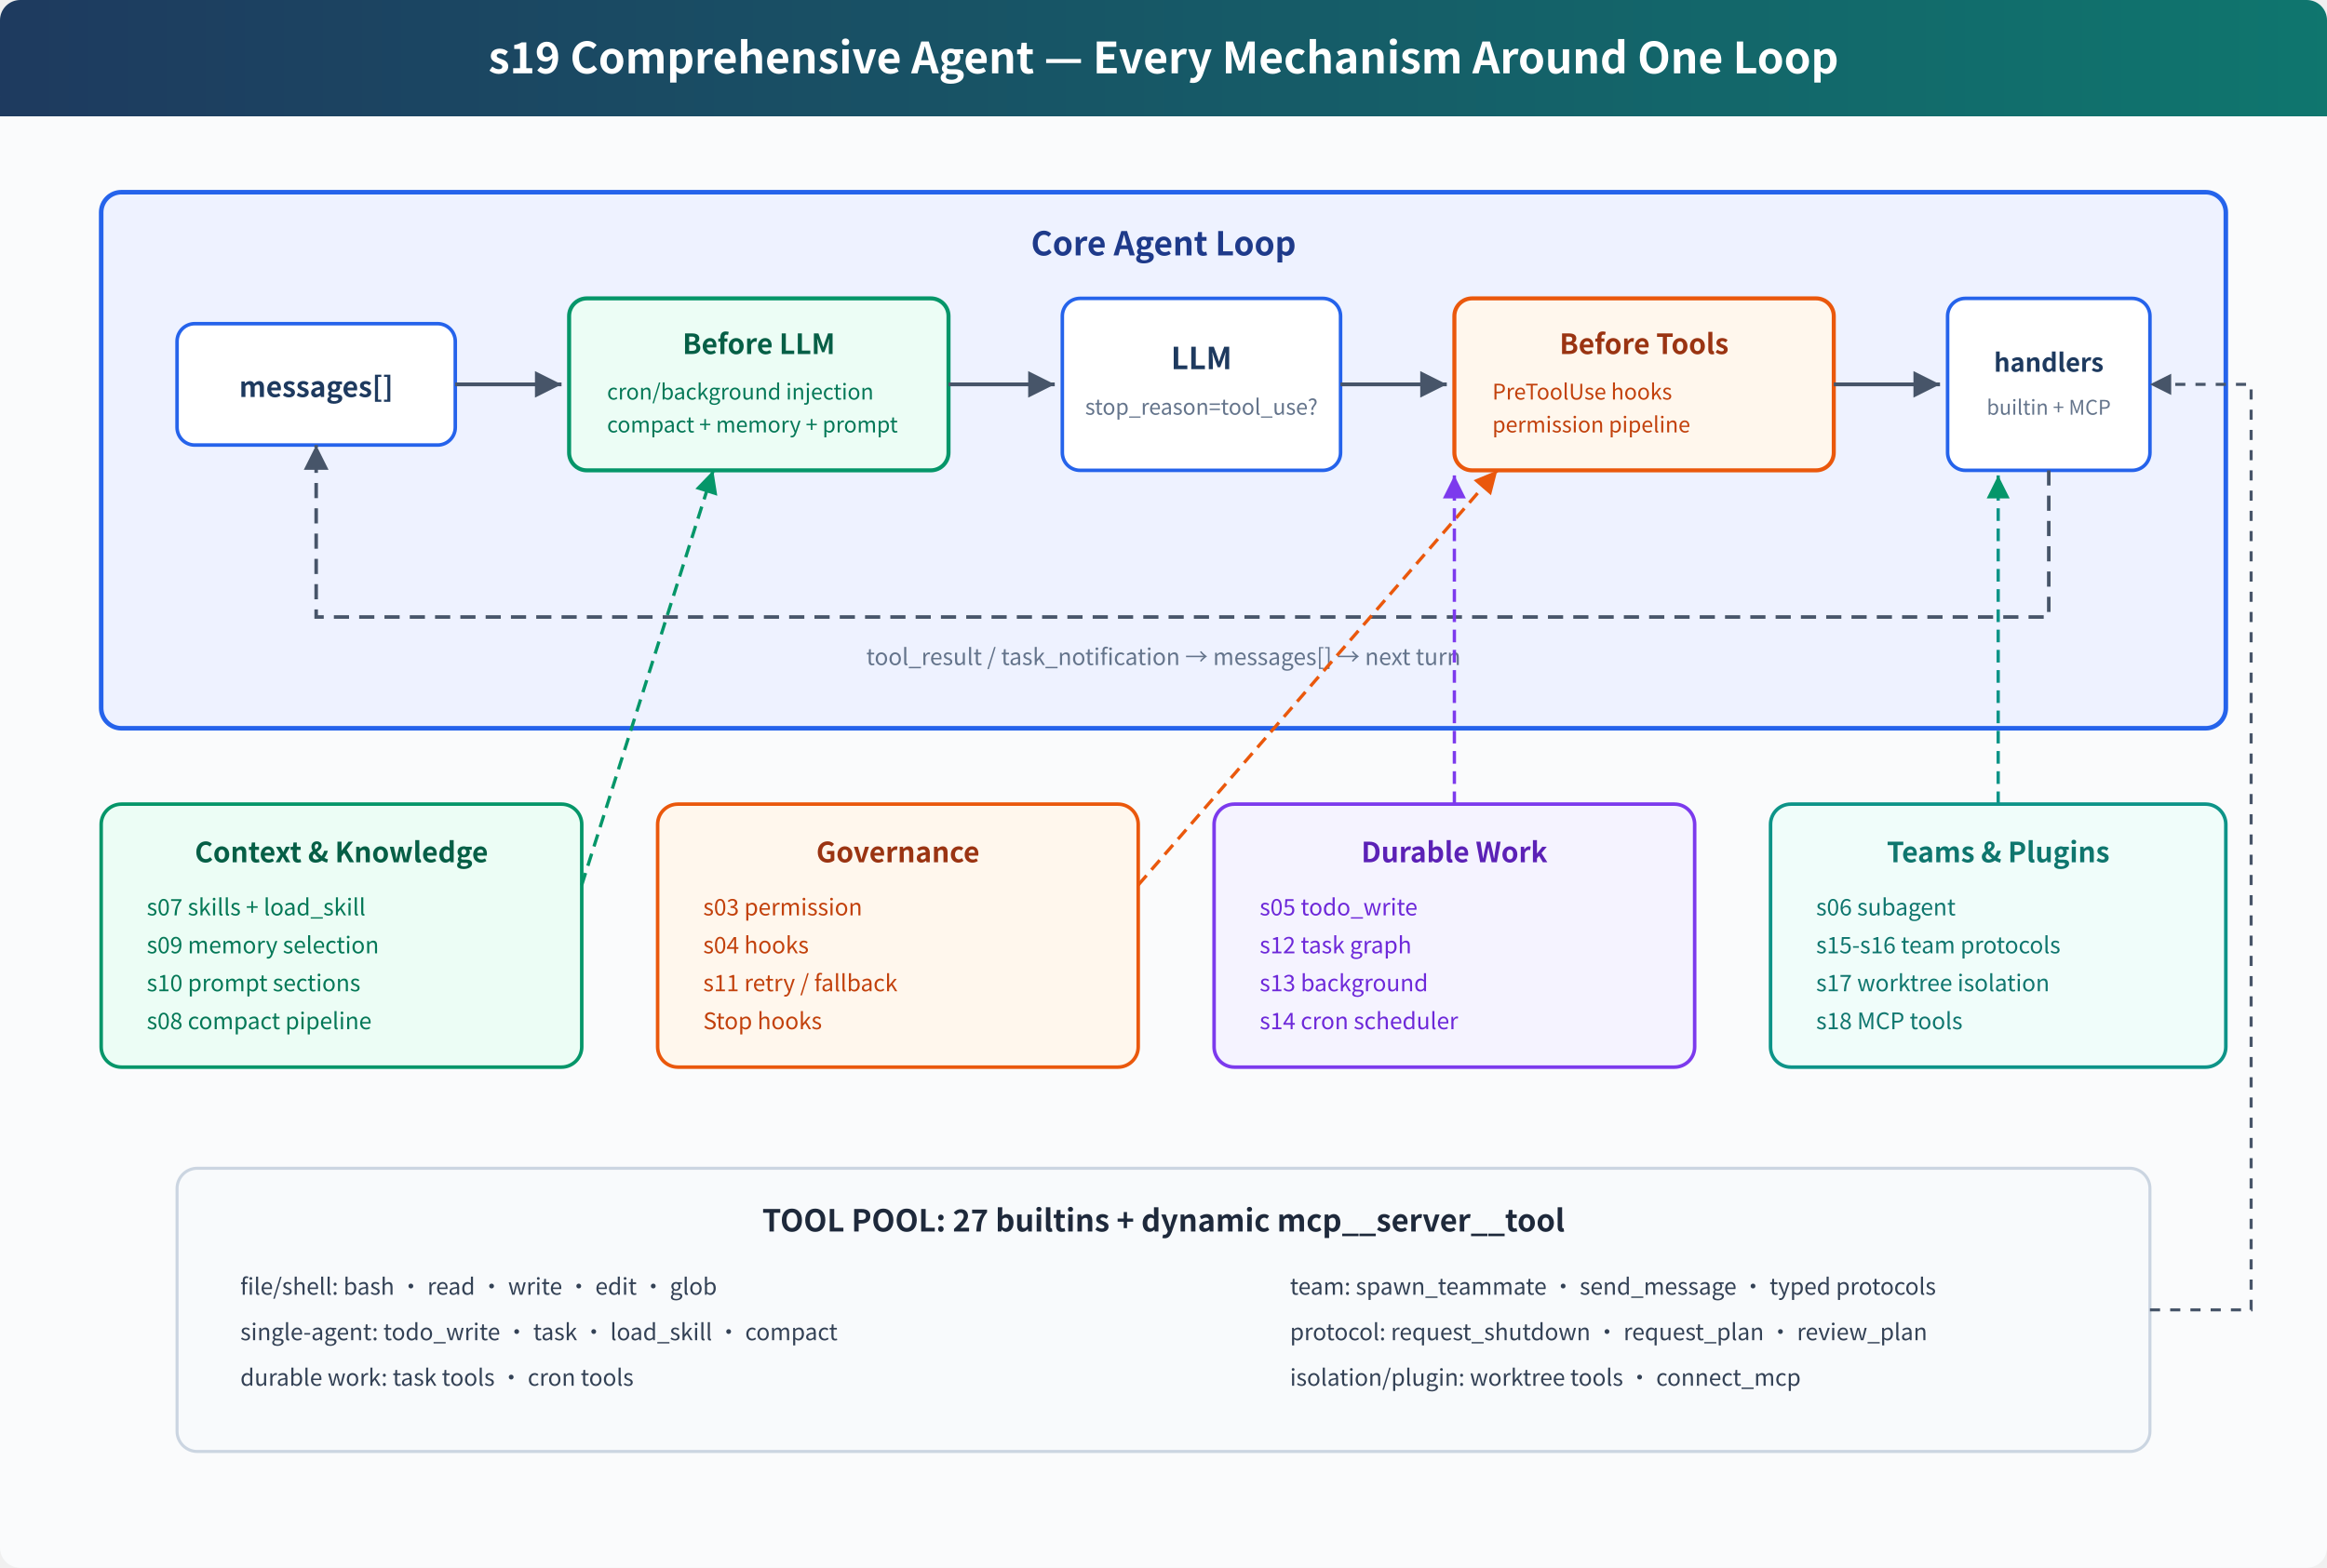
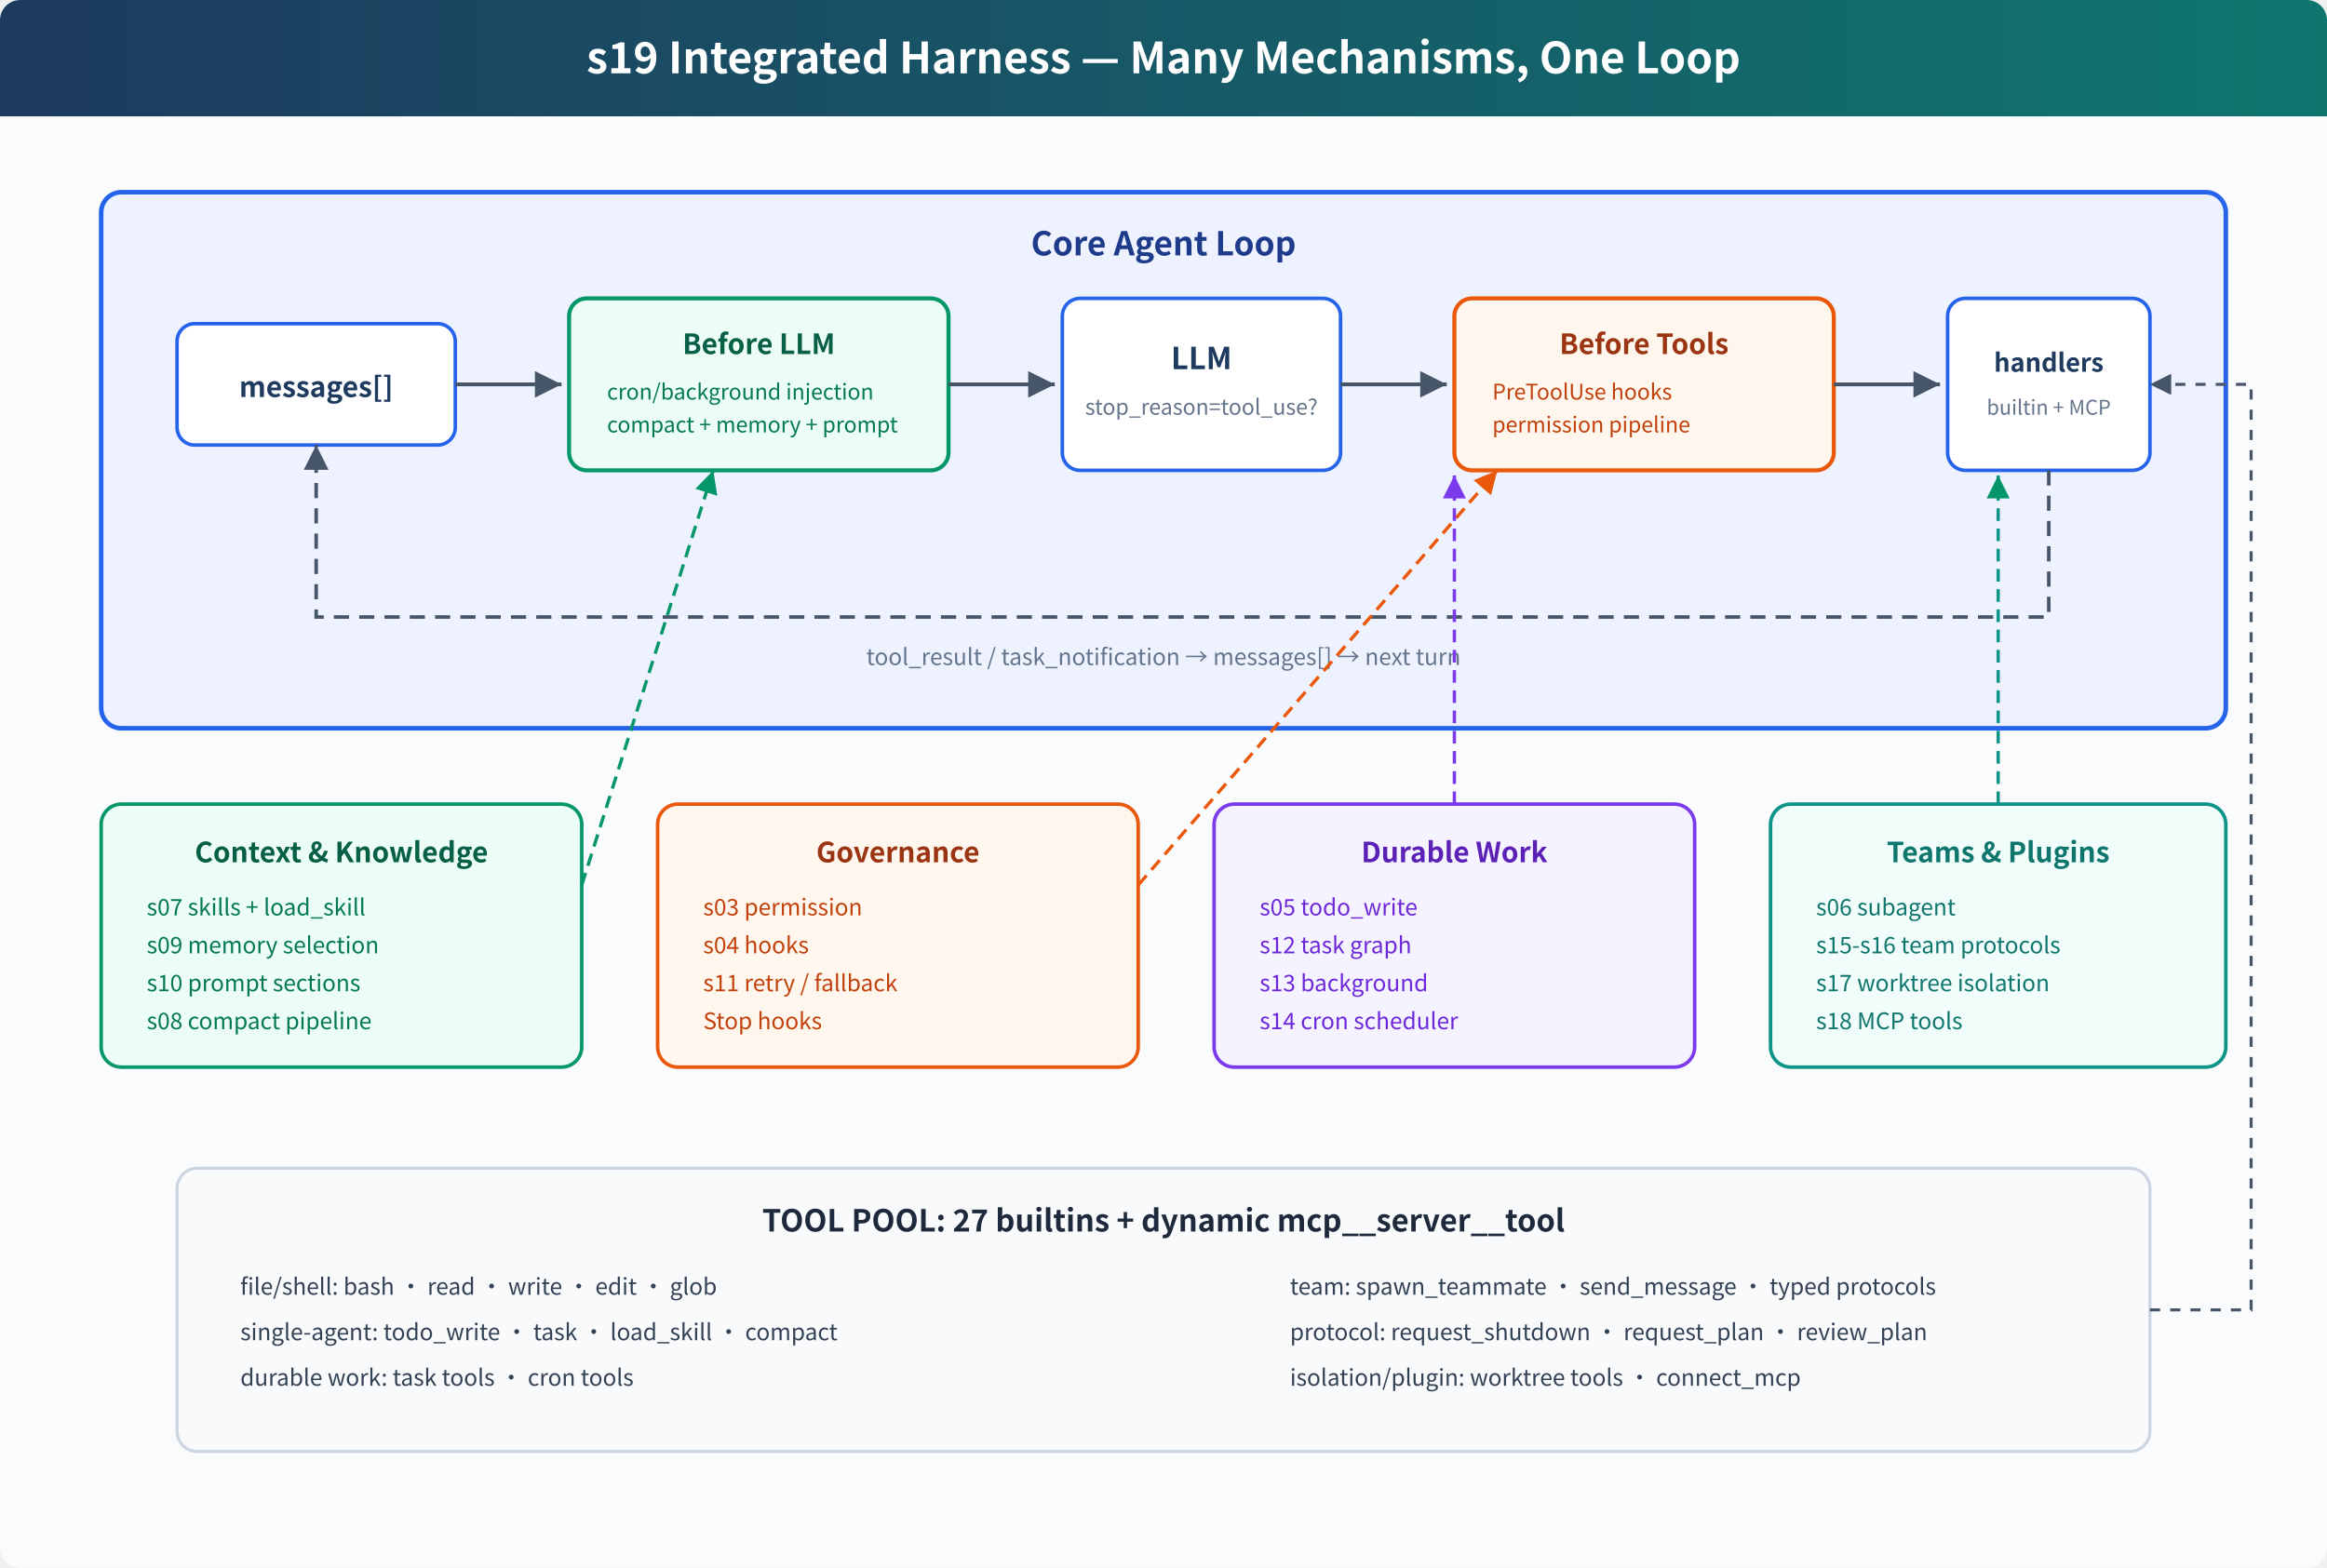
<svg xmlns="http://www.w3.org/2000/svg" viewBox="0 0 920 620" font-family="'Noto Sans CJK SC', 'Droid Sans Fallback', system-ui, -apple-system, sans-serif">
  <defs>
    <linearGradient id="header" x1="0" y1="0" x2="1" y2="0">
      <stop offset="0%" stop-color="#1e3a5f" />
      <stop offset="100%" stop-color="#0f766e" />
    </linearGradient>
    <marker id="arrow" viewBox="0 0 10 10" refX="10" refY="5" markerWidth="7" markerHeight="7" orient="auto-start-reverse">
      <path d="M 0 0 L 10 5 L 0 10 z" fill="#475569" />
    </marker>
    <marker id="arrow-green" viewBox="0 0 10 10" refX="10" refY="5" markerWidth="7" markerHeight="7" orient="auto-start-reverse">
      <path d="M 0 0 L 10 5 L 0 10 z" fill="#059669" />
    </marker>
    <marker id="arrow-purple" viewBox="0 0 10 10" refX="10" refY="5" markerWidth="7" markerHeight="7" orient="auto-start-reverse">
      <path d="M 0 0 L 10 5 L 0 10 z" fill="#7c3aed" />
    </marker>
    <marker id="arrow-orange" viewBox="0 0 10 10" refX="10" refY="5" markerWidth="7" markerHeight="7" orient="auto-start-reverse">
      <path d="M 0 0 L 10 5 L 0 10 z" fill="#ea580c" />
    </marker>
  </defs>
  <rect width="920" height="620" rx="8" fill="#fafbfc" />
  <rect x="0" y="0" width="920" height="46" rx="8" fill="url(#header)" />
  <rect x="0" y="38" width="920" height="8" fill="url(#header)" />
-   <text x="460" y="29" text-anchor="middle" fill="#fff" font-size="17" font-weight="700">s19 Comprehensive Agent — Every Mechanism Around One Loop</text>
+   <text x="460" y="29" text-anchor="middle" fill="#fff" font-size="17" font-weight="700">s19 Integrated Harness — Many Mechanisms, One Loop</text>
  <rect x="40" y="76" width="840" height="212" rx="8" fill="#eef2ff" stroke="#2563eb" stroke-width="1.8" />
  <text x="460" y="101" text-anchor="middle" fill="#1e3a8a" font-size="13" font-weight="700">Core Agent Loop</text>
  <rect x="70" y="128" width="110" height="48" rx="7" fill="#fff" stroke="#2563eb" stroke-width="1.4" />
  <text x="125" y="157" text-anchor="middle" fill="#1e3a5f" font-size="11" font-weight="700">messages[]</text>
  <line x1="180" y1="152" x2="222" y2="152" stroke="#475569" stroke-width="1.5" marker-end="url(#arrow)" />
  <rect x="225" y="118" width="150" height="68" rx="7" fill="#ecfdf5" stroke="#059669" stroke-width="1.6" />
  <text x="300" y="140" text-anchor="middle" fill="#065f46" font-size="11" font-weight="700">Before LLM</text>
  <text x="240" y="158" fill="#047857" font-size="8.5">cron/background injection</text>
  <text x="240" y="171" fill="#047857" font-size="8.5">compact + memory + prompt</text>
  <line x1="375" y1="152" x2="417" y2="152" stroke="#475569" stroke-width="1.5" marker-end="url(#arrow)" />
  <rect x="420" y="118" width="110" height="68" rx="7" fill="#fff" stroke="#2563eb" stroke-width="1.4" />
  <text x="475" y="146" text-anchor="middle" fill="#1e3a5f" font-size="12" font-weight="700">LLM</text>
  <text x="475" y="164" text-anchor="middle" fill="#64748b" font-size="8.5">stop_reason=tool_use?</text>
  <line x1="530" y1="152" x2="572" y2="152" stroke="#475569" stroke-width="1.5" marker-end="url(#arrow)" />
  <rect x="575" y="118" width="150" height="68" rx="7" fill="#fff7ed" stroke="#ea580c" stroke-width="1.6" />
  <text x="650" y="140" text-anchor="middle" fill="#9a3412" font-size="11" font-weight="700">Before Tools</text>
  <text x="590" y="158" fill="#c2410c" font-size="8.5">PreToolUse hooks</text>
  <text x="590" y="171" fill="#c2410c" font-size="8.5">permission pipeline</text>
  <line x1="725" y1="152" x2="767" y2="152" stroke="#475569" stroke-width="1.5" marker-end="url(#arrow)" />
  <rect x="770" y="118" width="80" height="68" rx="7" fill="#fff" stroke="#2563eb" stroke-width="1.4" />
  <text x="810" y="147" text-anchor="middle" fill="#1e3a5f" font-size="10" font-weight="700">handlers</text>
  <text x="810" y="164" text-anchor="middle" fill="#64748b" font-size="8">builtin + MCP</text>
  <path d="M 810 186 L 810 244 L 125 244 L 125 176" fill="none" stroke="#475569" stroke-width="1.4" stroke-dasharray="6,4" marker-end="url(#arrow)" />
  <text x="460" y="263" text-anchor="middle" fill="#64748b" font-size="9">tool_result / task_notification → messages[] → next turn</text>
  <rect x="40" y="318" width="190" height="104" rx="8" fill="#ecfdf5" stroke="#059669" stroke-width="1.4" />
  <text x="135" y="341" text-anchor="middle" fill="#065f46" font-size="11" font-weight="700">Context &amp; Knowledge</text>
  <text x="58" y="362" fill="#047857" font-size="9">s07 skills + load_skill</text>
  <text x="58" y="377" fill="#047857" font-size="9">s09 memory selection</text>
  <text x="58" y="392" fill="#047857" font-size="9">s10 prompt sections</text>
  <text x="58" y="407" fill="#047857" font-size="9">s08 compact pipeline</text>
  <path d="M 230 350 L 282 186" fill="none" stroke="#059669" stroke-width="1.3" marker-end="url(#arrow-green)" stroke-dasharray="5,3" />
  <rect x="260" y="318" width="190" height="104" rx="8" fill="#fff7ed" stroke="#ea580c" stroke-width="1.4" />
  <text x="355" y="341" text-anchor="middle" fill="#9a3412" font-size="11" font-weight="700">Governance</text>
  <text x="278" y="362" fill="#c2410c" font-size="9">s03 permission</text>
  <text x="278" y="377" fill="#c2410c" font-size="9">s04 hooks</text>
  <text x="278" y="392" fill="#c2410c" font-size="9">s11 retry / fallback</text>
  <text x="278" y="407" fill="#c2410c" font-size="9">Stop hooks</text>
  <path d="M 450 350 L 592 186" fill="none" stroke="#ea580c" stroke-width="1.3" marker-end="url(#arrow-orange)" stroke-dasharray="5,3" />
  <rect x="480" y="318" width="190" height="104" rx="8" fill="#f5f3ff" stroke="#7c3aed" stroke-width="1.4" />
  <text x="575" y="341" text-anchor="middle" fill="#5b21b6" font-size="11" font-weight="700">Durable Work</text>
  <text x="498" y="362" fill="#6d28d9" font-size="9">s05 todo_write</text>
  <text x="498" y="377" fill="#6d28d9" font-size="9">s12 task graph</text>
  <text x="498" y="392" fill="#6d28d9" font-size="9">s13 background</text>
  <text x="498" y="407" fill="#6d28d9" font-size="9">s14 cron scheduler</text>
  <path d="M 575 318 L 575 188" fill="none" stroke="#7c3aed" stroke-width="1.3" marker-end="url(#arrow-purple)" stroke-dasharray="5,3" />
  <rect x="700" y="318" width="180" height="104" rx="8" fill="#f0fdfa" stroke="#0d9488" stroke-width="1.4" />
  <text x="790" y="341" text-anchor="middle" fill="#0f766e" font-size="11" font-weight="700">Teams &amp; Plugins</text>
  <text x="718" y="362" fill="#0f766e" font-size="9">s06 subagent</text>
  <text x="718" y="377" fill="#0f766e" font-size="9">s15-s16 team protocols</text>
  <text x="718" y="392" fill="#0f766e" font-size="9">s17 worktree isolation</text>
  <text x="718" y="407" fill="#0f766e" font-size="9">s18 MCP tools</text>
  <path d="M 790 318 L 790 188" fill="none" stroke="#0d9488" stroke-width="1.3" marker-end="url(#arrow-green)" stroke-dasharray="5,3" />
  <rect x="70" y="462" width="780" height="112" rx="8" fill="#f8fafc" stroke="#cbd5e1" stroke-width="1.2" />
  <text x="460" y="487" text-anchor="middle" fill="#1e293b" font-size="12" font-weight="700">TOOL POOL: 27 builtins + dynamic mcp__server__tool</text>
  <text x="95" y="512" fill="#334155" font-size="9">file/shell: bash · read · write · edit · glob</text>
  <text x="95" y="530" fill="#334155" font-size="9">single-agent: todo_write · task · load_skill · compact</text>
  <text x="95" y="548" fill="#334155" font-size="9">durable work: task tools · cron tools</text>
  <text x="510" y="512" fill="#334155" font-size="9">team: spawn_teammate · send_message · typed protocols</text>
  <text x="510" y="530" fill="#334155" font-size="9">protocol: request_shutdown · request_plan · review_plan</text>
  <text x="510" y="548" fill="#334155" font-size="9">isolation/plugin: worktree tools · connect_mcp</text>
  <path d="M 850 518 L 890 518 L 890 152 L 850 152" fill="none" stroke="#475569" stroke-width="1.2" marker-end="url(#arrow)" stroke-dasharray="4,4" />
</svg>
